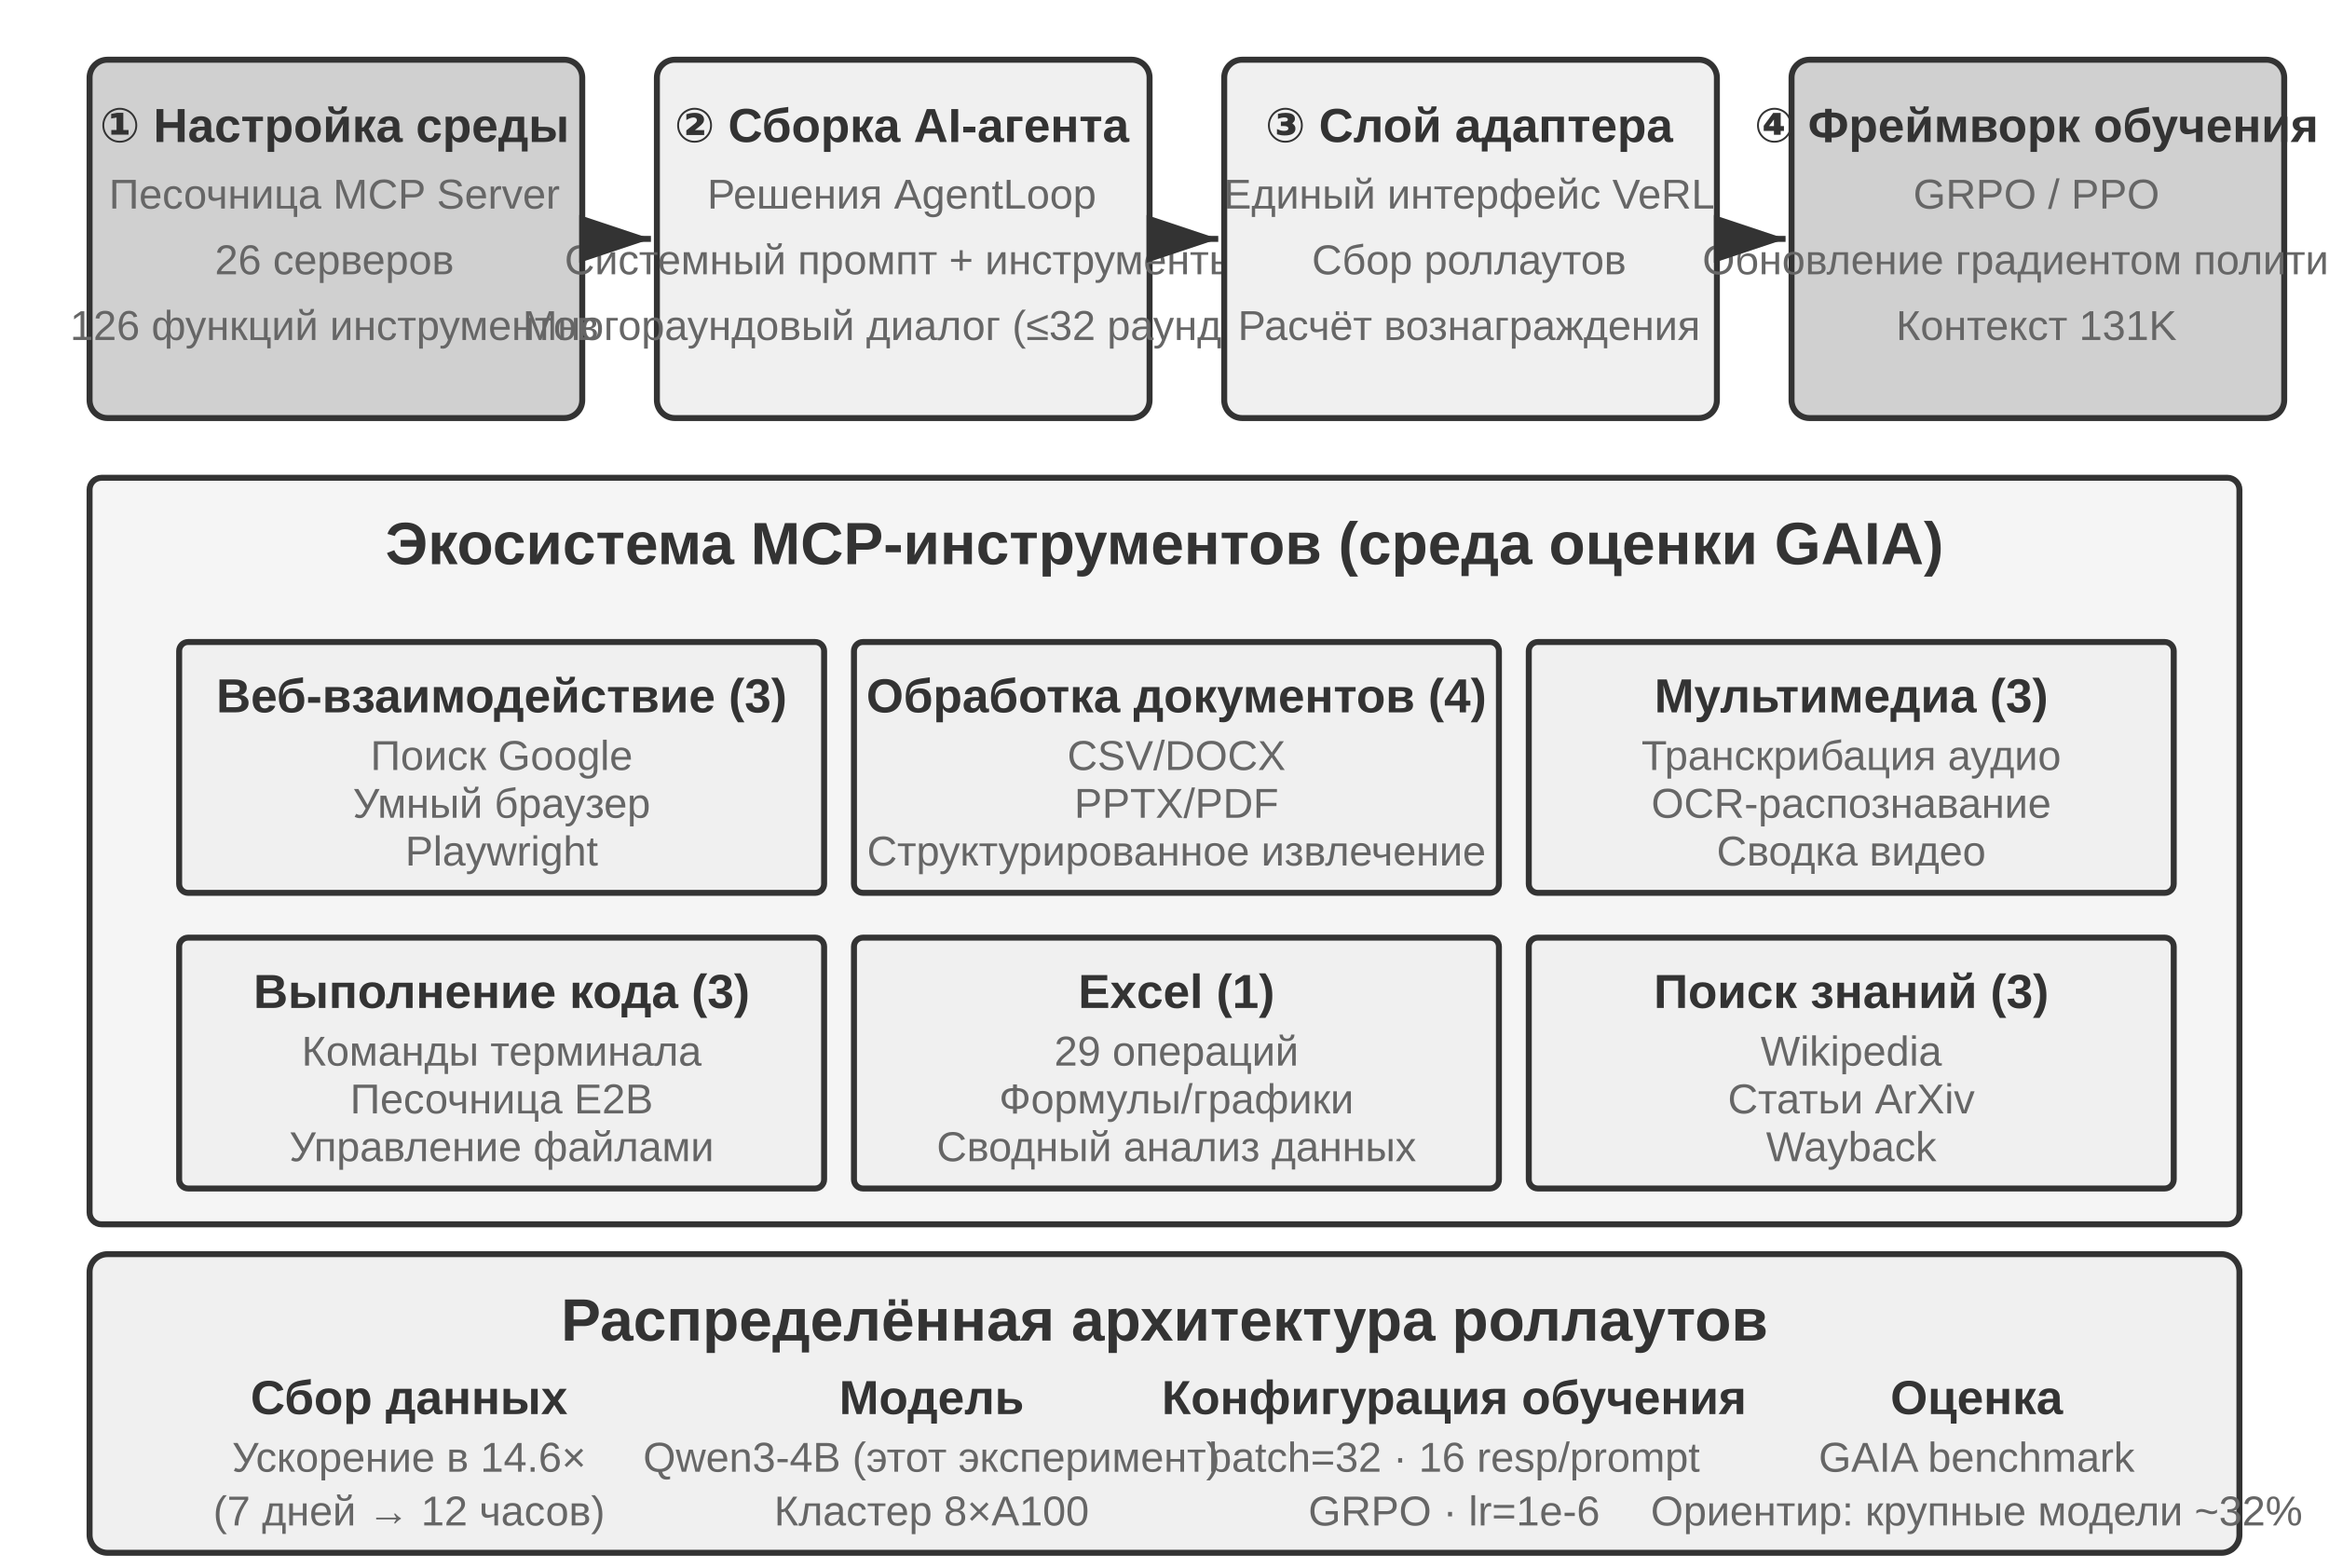
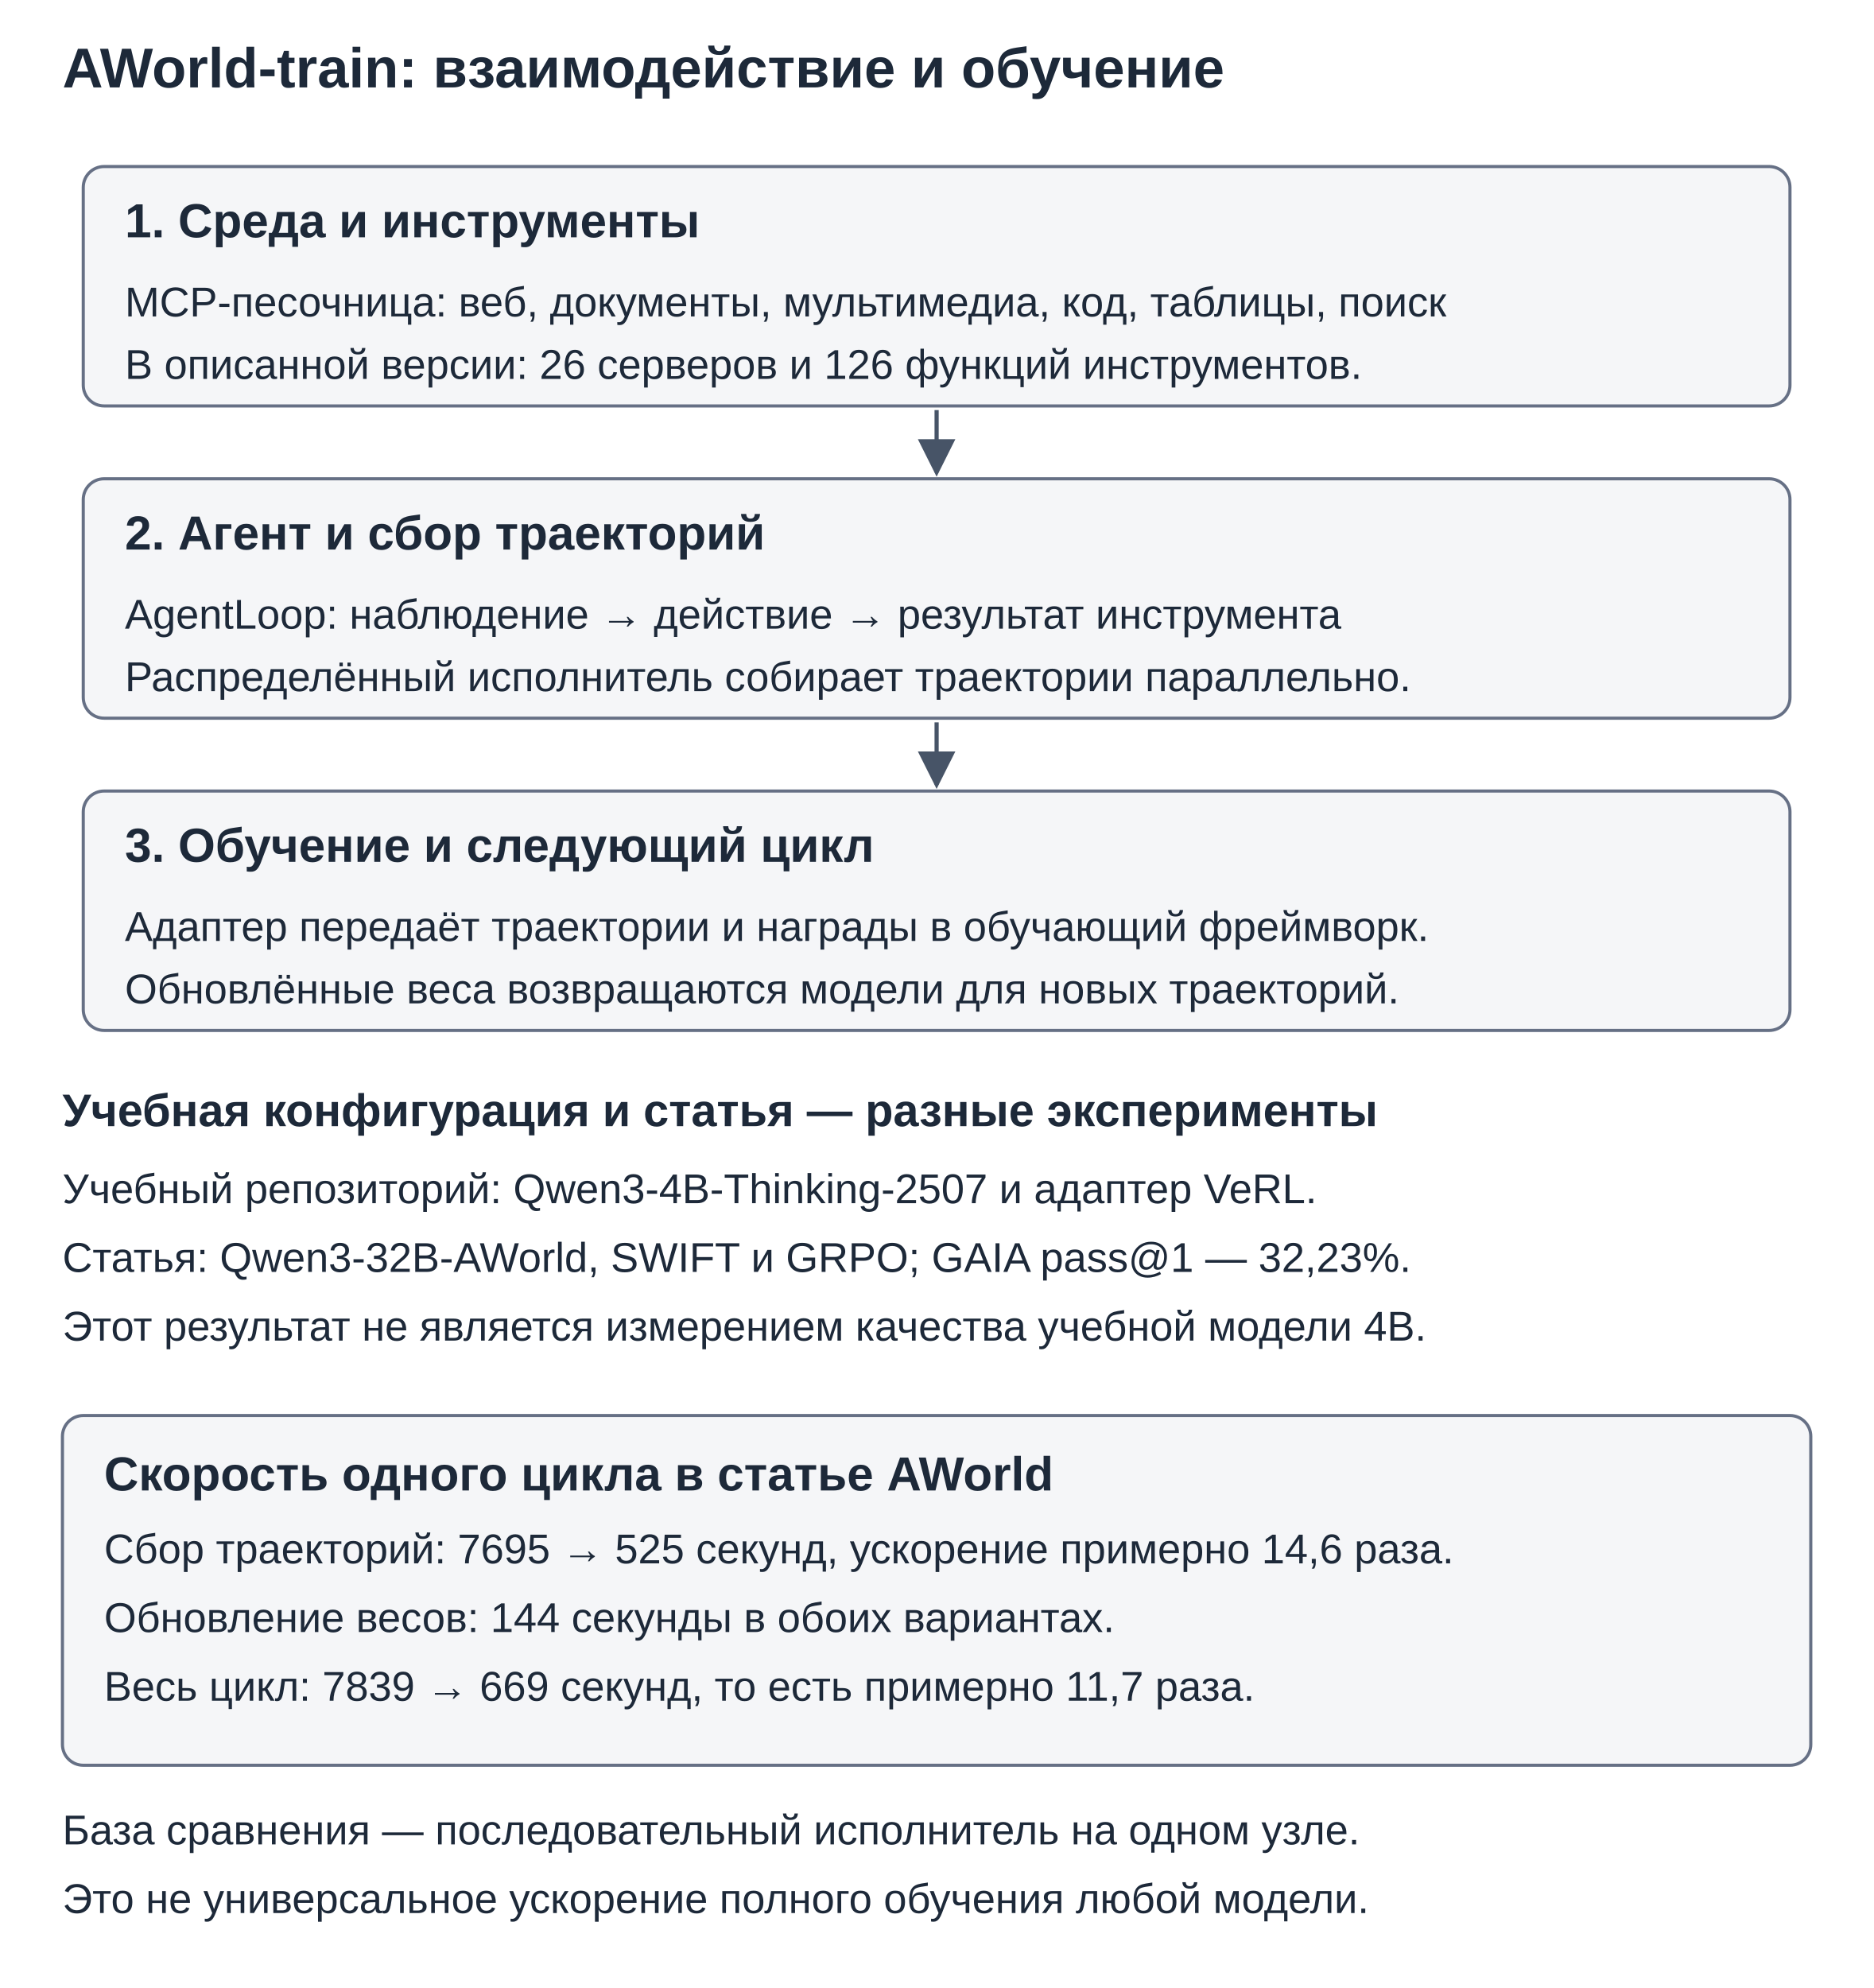
- <svg xmlns="http://www.w3.org/2000/svg" viewBox="0 40 780 525" width="780" height="525" style="background:#ffffff">
+ <svg xmlns="http://www.w3.org/2000/svg" width="900" height="955" viewBox="0 0 900 955" style="background:#fff">
  <defs>
-     <marker id="ah" markerWidth="12" markerHeight="8" refX="12" refY="4" orient="auto">
-       <polygon points="0 0, 12 4, 0 8" fill="#333333" />
-     </marker>
-     <marker id="ah-light" markerWidth="12" markerHeight="8" refX="12" refY="4" orient="auto">
-       <polygon points="0 0, 12 4, 0 8" fill="#999999" />
+     <marker id="a" markerWidth="9" markerHeight="9" refX="8" refY="4.5" orient="auto">
+       <path d="M0 0 L9 4.5 L0 9 Z" fill="#475467" />
    </marker>
  </defs>
-   <rect x="30" y="60" width="165" height="120" rx="6" fill="#d0d0d0" stroke="#333333" stroke-width="2" />
-   <text x="112" y="82" font-family="Arial, 'Helvetica Neue', Helvetica, 'PingFang SC', 'Microsoft YaHei', sans-serif" font-size="16" fill="#333333" text-anchor="middle" dominant-baseline="central" font-weight="bold" textLength="82.80" lengthAdjust="spacingAndGlyphs">① Настройка среды</text>
-   <text x="112" y="105" font-family="Arial, 'Helvetica Neue', Helvetica, 'PingFang SC', 'Microsoft YaHei', sans-serif" font-size="14" fill="#666666" text-anchor="middle" dominant-baseline="central" font-weight="normal" textLength="107.88" lengthAdjust="spacingAndGlyphs">Песочница MCP Server</text>
-   <text x="112" y="127" font-family="Arial, 'Helvetica Neue', Helvetica, 'PingFang SC', 'Microsoft YaHei', sans-serif" font-size="14" fill="#666666" text-anchor="middle" dominant-baseline="central" font-weight="normal" textLength="75.47" lengthAdjust="spacingAndGlyphs">26 серверов</text>
-   <text x="112" y="149" font-family="Arial, 'Helvetica Neue', Helvetica, 'PingFang SC', 'Microsoft YaHei', sans-serif" font-size="14" fill="#666666" text-anchor="middle" dominant-baseline="central" font-weight="normal" textLength="97.25" lengthAdjust="spacingAndGlyphs">126 функций инструментов</text>
-   <rect x="220" y="60" width="165" height="120" rx="6" fill="#f0f0f0" stroke="#333333" stroke-width="2" />
-   <text x="302" y="82" font-family="Arial, 'Helvetica Neue', Helvetica, 'PingFang SC', 'Microsoft YaHei', sans-serif" font-size="16" fill="#333333" text-anchor="middle" dominant-baseline="central" font-weight="bold" textLength="99.97" lengthAdjust="spacingAndGlyphs">② Сборка AI-агента</text>
-   <text x="302" y="105" font-family="Arial, 'Helvetica Neue', Helvetica, 'PingFang SC', 'Microsoft YaHei', sans-serif" font-size="14" fill="#666666" text-anchor="middle" dominant-baseline="central" font-weight="normal" textLength="99.63" lengthAdjust="spacingAndGlyphs">Решения AgentLoop</text>
-   <text x="302" y="127" font-family="Arial, 'Helvetica Neue', Helvetica, 'PingFang SC', 'Microsoft YaHei', sans-serif" font-size="14" fill="#666666" text-anchor="middle" dominant-baseline="central" font-weight="normal" textLength="99.97" lengthAdjust="spacingAndGlyphs">Системный промпт + инструменты</text>
-   <text x="302" y="149" font-family="Arial, 'Helvetica Neue', Helvetica, 'PingFang SC', 'Microsoft YaHei', sans-serif" font-size="14" fill="#666666" text-anchor="middle" dominant-baseline="central" font-weight="normal" textLength="106.48" lengthAdjust="spacingAndGlyphs">Многораундовый диалог (≤32 раундов)</text>
-   <rect x="410" y="60" width="165" height="120" rx="6" fill="#f0f0f0" stroke="#333333" stroke-width="2" />
-   <text x="492" y="82" font-family="Arial, 'Helvetica Neue', Helvetica, 'PingFang SC', 'Microsoft YaHei', sans-serif" font-size="16" fill="#333333" text-anchor="middle" dominant-baseline="central" font-weight="bold" textLength="82.80" lengthAdjust="spacingAndGlyphs">③ Слой адаптера</text>
-   <text x="492" y="105" font-family="Arial, 'Helvetica Neue', Helvetica, 'PingFang SC', 'Microsoft YaHei', sans-serif" font-size="14" fill="#666666" text-anchor="middle" dominant-baseline="central" font-weight="normal" textLength="93.63" lengthAdjust="spacingAndGlyphs">Единый интерфейс VeRL</text>
-   <text x="492" y="127" font-family="Arial, 'Helvetica Neue', Helvetica, 'PingFang SC', 'Microsoft YaHei', sans-serif" font-size="14" fill="#666666" text-anchor="middle" dominant-baseline="central" font-weight="normal" textLength="75.47" lengthAdjust="spacingAndGlyphs">Сбор роллаутов</text>
-   <text x="492" y="149" font-family="Arial, 'Helvetica Neue', Helvetica, 'PingFang SC', 'Microsoft YaHei', sans-serif" font-size="14" fill="#666666" text-anchor="middle" dominant-baseline="central" font-weight="normal" textLength="56.00" lengthAdjust="spacingAndGlyphs">Расчёт вознаграждения</text>
-   <rect x="600" y="60" width="165" height="120" rx="6" fill="#d0d0d0" stroke="#333333" stroke-width="2" />
-   <text x="682" y="82" font-family="Arial, 'Helvetica Neue', Helvetica, 'PingFang SC', 'Microsoft YaHei', sans-serif" font-size="16" fill="#333333" text-anchor="middle" dominant-baseline="central" font-weight="bold" textLength="82.80" lengthAdjust="spacingAndGlyphs">④ Фреймворк обучения</text>
-   <text x="682" y="105" font-family="Arial, 'Helvetica Neue', Helvetica, 'PingFang SC', 'Microsoft YaHei', sans-serif" font-size="14" fill="#666666" text-anchor="middle" dominant-baseline="central" font-weight="normal">GRPO / PPO</text>
-   <text x="682" y="127" font-family="Arial, 'Helvetica Neue', Helvetica, 'PingFang SC', 'Microsoft YaHei', sans-serif" font-size="14" fill="#666666" text-anchor="middle" dominant-baseline="central" font-weight="normal" textLength="84.00" lengthAdjust="spacingAndGlyphs">Обновление градиентом политики</text>
-   <text x="682" y="149" font-family="Arial, 'Helvetica Neue', Helvetica, 'PingFang SC', 'Microsoft YaHei', sans-serif" font-size="14" fill="#666666" text-anchor="middle" dominant-baseline="central" font-weight="normal" textLength="78.59" lengthAdjust="spacingAndGlyphs">Контекст 131K</text>
-   <line x1="197" y1="120" x2="218" y2="120" stroke="#333333" stroke-width="2" marker-end="url(#ah)" />
-   <line x1="387" y1="120" x2="408" y2="120" stroke="#333333" stroke-width="2" marker-end="url(#ah)" />
-   <line x1="577" y1="120" x2="598" y2="120" stroke="#333333" stroke-width="2" marker-end="url(#ah)" />
-   <rect x="30" y="200" width="720" height="250" rx="4" fill="#f5f5f5" stroke="#333333" stroke-width="2" />
-   <text x="390" y="222" font-family="Arial, 'Helvetica Neue', Helvetica, 'PingFang SC', 'Microsoft YaHei', sans-serif" font-size="20" fill="#333333" text-anchor="middle" dominant-baseline="central" font-weight="bold" textLength="304.45" lengthAdjust="spacingAndGlyphs">Экосистема MCP-инструментов (среда оценки GAIA)</text>
-   <rect x="60" y="255" width="216" height="84" rx="3" fill="#f0f0f0" stroke="#333333" stroke-width="2" />
-   <text x="168" y="273" font-family="Arial, 'Helvetica Neue', Helvetica, 'PingFang SC', 'Microsoft YaHei', sans-serif" font-size="16" fill="#333333" text-anchor="middle" dominant-baseline="central" font-weight="bold" textLength="93.94" lengthAdjust="spacingAndGlyphs">Веб-взаимодействие (3)</text>
-   <text x="168" y="293" font-family="Arial, 'Helvetica Neue', Helvetica, 'PingFang SC', 'Microsoft YaHei', sans-serif" font-size="14" fill="#666666" text-anchor="middle" dominant-baseline="central" font-weight="normal" textLength="77.05" lengthAdjust="spacingAndGlyphs">Поиск Google</text>
-   <text x="168" y="309" font-family="Arial, 'Helvetica Neue', Helvetica, 'PingFang SC', 'Microsoft YaHei', sans-serif" font-size="14" fill="#666666" text-anchor="middle" dominant-baseline="central" font-weight="normal" textLength="70.00" lengthAdjust="spacingAndGlyphs">Умный браузер</text>
-   <text x="168" y="325" font-family="Arial, 'Helvetica Neue', Helvetica, 'PingFang SC', 'Microsoft YaHei', sans-serif" font-size="14" fill="#666666" text-anchor="middle" dominant-baseline="central" font-weight="normal">Playwright</text>
-   <rect x="286" y="255" width="216" height="84" rx="3" fill="#f0f0f0" stroke="#333333" stroke-width="2" />
-   <text x="394" y="273" font-family="Arial, 'Helvetica Neue', Helvetica, 'PingFang SC', 'Microsoft YaHei', sans-serif" font-size="16" fill="#333333" text-anchor="middle" dominant-baseline="central" font-weight="bold" textLength="88.00" lengthAdjust="spacingAndGlyphs">Обработка документов (4)</text>
-   <text x="394" y="293" font-family="Arial, 'Helvetica Neue', Helvetica, 'PingFang SC', 'Microsoft YaHei', sans-serif" font-size="14" fill="#666666" text-anchor="middle" dominant-baseline="central" font-weight="normal">CSV/DOCX</text>
-   <text x="394" y="309" font-family="Arial, 'Helvetica Neue', Helvetica, 'PingFang SC', 'Microsoft YaHei', sans-serif" font-size="14" fill="#666666" text-anchor="middle" dominant-baseline="central" font-weight="normal">PPTX/PDF</text>
-   <text x="394" y="325" font-family="Arial, 'Helvetica Neue', Helvetica, 'PingFang SC', 'Microsoft YaHei', sans-serif" font-size="14" fill="#666666" text-anchor="middle" dominant-baseline="central" font-weight="normal" textLength="70.00" lengthAdjust="spacingAndGlyphs">Структурированное извлечение</text>
-   <rect x="512" y="255" width="216" height="84" rx="3" fill="#f0f0f0" stroke="#333333" stroke-width="2" />
-   <text x="620" y="273" font-family="Arial, 'Helvetica Neue', Helvetica, 'PingFang SC', 'Microsoft YaHei', sans-serif" font-size="16" fill="#333333" text-anchor="middle" dominant-baseline="central" font-weight="bold" textLength="72.00" lengthAdjust="spacingAndGlyphs">Мультимедиа (3)</text>
-   <text x="620" y="293" font-family="Arial, 'Helvetica Neue', Helvetica, 'PingFang SC', 'Microsoft YaHei', sans-serif" font-size="14" fill="#666666" text-anchor="middle" dominant-baseline="central" font-weight="normal" textLength="56.00" lengthAdjust="spacingAndGlyphs">Транскрибация аудио</text>
-   <text x="620" y="309" font-family="Arial, 'Helvetica Neue', Helvetica, 'PingFang SC', 'Microsoft YaHei', sans-serif" font-size="14" fill="#666666" text-anchor="middle" dominant-baseline="central" font-weight="normal" textLength="63.00" lengthAdjust="spacingAndGlyphs">OCR-распознавание</text>
-   <text x="620" y="325" font-family="Arial, 'Helvetica Neue', Helvetica, 'PingFang SC', 'Microsoft YaHei', sans-serif" font-size="14" fill="#666666" text-anchor="middle" dominant-baseline="central" font-weight="normal" textLength="56.00" lengthAdjust="spacingAndGlyphs">Сводка видео</text>
-   <rect x="60" y="354" width="216" height="84" rx="3" fill="#f0f0f0" stroke="#333333" stroke-width="2" />
-   <text x="168" y="372" font-family="Arial, 'Helvetica Neue', Helvetica, 'PingFang SC', 'Microsoft YaHei', sans-serif" font-size="16" fill="#333333" text-anchor="middle" dominant-baseline="central" font-weight="bold" textLength="88.00" lengthAdjust="spacingAndGlyphs">Выполнение кода (3)</text>
-   <text x="168" y="392" font-family="Arial, 'Helvetica Neue', Helvetica, 'PingFang SC', 'Microsoft YaHei', sans-serif" font-size="14" fill="#666666" text-anchor="middle" dominant-baseline="central" font-weight="normal" textLength="56.00" lengthAdjust="spacingAndGlyphs">Команды терминала</text>
-   <text x="168" y="408" font-family="Arial, 'Helvetica Neue', Helvetica, 'PingFang SC', 'Microsoft YaHei', sans-serif" font-size="14" fill="#666666" text-anchor="middle" dominant-baseline="central" font-weight="normal" textLength="58.36" lengthAdjust="spacingAndGlyphs">Песочница E2B</text>
-   <text x="168" y="424" font-family="Arial, 'Helvetica Neue', Helvetica, 'PingFang SC', 'Microsoft YaHei', sans-serif" font-size="14" fill="#666666" text-anchor="middle" dominant-baseline="central" font-weight="normal" textLength="56.00" lengthAdjust="spacingAndGlyphs">Управление файлами</text>
-   <rect x="286" y="354" width="216" height="84" rx="3" fill="#f0f0f0" stroke="#333333" stroke-width="2" />
-   <text x="394" y="372" font-family="Arial, 'Helvetica Neue', Helvetica, 'PingFang SC', 'Microsoft YaHei', sans-serif" font-size="16" fill="#333333" text-anchor="middle" dominant-baseline="central" font-weight="bold">Excel (1)</text>
-   <text x="394" y="392" font-family="Arial, 'Helvetica Neue', Helvetica, 'PingFang SC', 'Microsoft YaHei', sans-serif" font-size="14" fill="#666666" text-anchor="middle" dominant-baseline="central" font-weight="normal" textLength="61.47" lengthAdjust="spacingAndGlyphs">29 операций</text>
-   <text x="394" y="408" font-family="Arial, 'Helvetica Neue', Helvetica, 'PingFang SC', 'Microsoft YaHei', sans-serif" font-size="14" fill="#666666" text-anchor="middle" dominant-baseline="central" font-weight="normal" textLength="59.89" lengthAdjust="spacingAndGlyphs">Формулы/графики</text>
-   <text x="394" y="424" font-family="Arial, 'Helvetica Neue', Helvetica, 'PingFang SC', 'Microsoft YaHei', sans-serif" font-size="14" fill="#666666" text-anchor="middle" dominant-baseline="central" font-weight="normal" textLength="56.00" lengthAdjust="spacingAndGlyphs">Сводный анализ данных</text>
-   <rect x="512" y="354" width="216" height="84" rx="3" fill="#f0f0f0" stroke="#333333" stroke-width="2" />
-   <text x="620" y="372" font-family="Arial, 'Helvetica Neue', Helvetica, 'PingFang SC', 'Microsoft YaHei', sans-serif" font-size="16" fill="#333333" text-anchor="middle" dominant-baseline="central" font-weight="bold" textLength="88.00" lengthAdjust="spacingAndGlyphs">Поиск знаний (3)</text>
-   <text x="620" y="392" font-family="Arial, 'Helvetica Neue', Helvetica, 'PingFang SC', 'Microsoft YaHei', sans-serif" font-size="14" fill="#666666" text-anchor="middle" dominant-baseline="central" font-weight="normal">Wikipedia</text>
-   <text x="620" y="408" font-family="Arial, 'Helvetica Neue', Helvetica, 'PingFang SC', 'Microsoft YaHei', sans-serif" font-size="14" fill="#666666" text-anchor="middle" dominant-baseline="central" font-weight="normal" textLength="65.34" lengthAdjust="spacingAndGlyphs">Статьи ArXiv</text>
-   <text x="620" y="424" font-family="Arial, 'Helvetica Neue', Helvetica, 'PingFang SC', 'Microsoft YaHei', sans-serif" font-size="14" fill="#666666" text-anchor="middle" dominant-baseline="central" font-weight="normal">Wayback</text>
-   <rect x="30" y="460" width="720" height="100" rx="6" fill="#f0f0f0" stroke="#333333" stroke-width="2" />
-   <text x="390" y="482" font-family="Arial, 'Helvetica Neue', Helvetica, 'PingFang SC', 'Microsoft YaHei', sans-serif" font-size="20" fill="#333333" text-anchor="middle" dominant-baseline="central" font-weight="bold" textLength="179.98" lengthAdjust="spacingAndGlyphs">Распределённая архитектура роллаутов</text>
-   <text x="137" y="508" font-family="Arial, 'Helvetica Neue', Helvetica, 'PingFang SC', 'Microsoft YaHei', sans-serif" font-size="16" fill="#333333" text-anchor="middle" dominant-baseline="central" font-weight="bold" textLength="64.00" lengthAdjust="spacingAndGlyphs">Сбор данных</text>
-   <text x="137" y="528" font-family="Arial, 'Helvetica Neue', Helvetica, 'PingFang SC', 'Microsoft YaHei', sans-serif" font-size="14" fill="#666666" text-anchor="middle" dominant-baseline="central" font-weight="normal" textLength="67.33" lengthAdjust="spacingAndGlyphs">Ускорение в 14.6×</text>
-   <text x="137" y="546" font-family="Arial, 'Helvetica Neue', Helvetica, 'PingFang SC', 'Microsoft YaHei', sans-serif" font-size="14" fill="#666666" text-anchor="middle" dominant-baseline="central" font-weight="normal" textLength="88.69" lengthAdjust="spacingAndGlyphs">(7 дней → 12 часов)</text>
-   <text x="312" y="508" font-family="Arial, 'Helvetica Neue', Helvetica, 'PingFang SC', 'Microsoft YaHei', sans-serif" font-size="16" fill="#333333" text-anchor="middle" dominant-baseline="central" font-weight="bold" textLength="32.00" lengthAdjust="spacingAndGlyphs">Модель</text>
-   <text x="312" y="528" font-family="Arial, 'Helvetica Neue', Helvetica, 'PingFang SC', 'Microsoft YaHei', sans-serif" font-size="14" fill="#666666" text-anchor="middle" dominant-baseline="central" font-weight="normal" textLength="136.16" lengthAdjust="spacingAndGlyphs">Qwen3-4B (этот эксперимент)</text>
-   <text x="312" y="546" font-family="Arial, 'Helvetica Neue', Helvetica, 'PingFang SC', 'Microsoft YaHei', sans-serif" font-size="14" fill="#666666" text-anchor="middle" dominant-baseline="central" font-weight="normal" textLength="80.56" lengthAdjust="spacingAndGlyphs">Кластер 8×A100</text>
-   <text x="487" y="508" font-family="Arial, 'Helvetica Neue', Helvetica, 'PingFang SC', 'Microsoft YaHei', sans-serif" font-size="16" fill="#333333" text-anchor="middle" dominant-baseline="central" font-weight="bold" textLength="64.00" lengthAdjust="spacingAndGlyphs">Конфигурация обучения</text>
-   <text x="487" y="528" font-family="Arial, 'Helvetica Neue', Helvetica, 'PingFang SC', 'Microsoft YaHei', sans-serif" font-size="14" fill="#666666" text-anchor="middle" dominant-baseline="central" font-weight="normal">batch=32 · 16 resp/prompt</text>
-   <text x="487" y="546" font-family="Arial, 'Helvetica Neue', Helvetica, 'PingFang SC', 'Microsoft YaHei', sans-serif" font-size="14" fill="#666666" text-anchor="middle" dominant-baseline="central" font-weight="normal">GRPO · lr=1e-6</text>
-   <text x="662" y="508" font-family="Arial, 'Helvetica Neue', Helvetica, 'PingFang SC', 'Microsoft YaHei', sans-serif" font-size="16" fill="#333333" text-anchor="middle" dominant-baseline="central" font-weight="bold" textLength="32.00" lengthAdjust="spacingAndGlyphs">Оценка</text>
-   <text x="662" y="528" font-family="Arial, 'Helvetica Neue', Helvetica, 'PingFang SC', 'Microsoft YaHei', sans-serif" font-size="14" fill="#666666" text-anchor="middle" dominant-baseline="central" font-weight="normal">GAIA benchmark</text>
-   <text x="662" y="546" font-family="Arial, 'Helvetica Neue', Helvetica, 'PingFang SC', 'Microsoft YaHei', sans-serif" font-size="14" fill="#666666" text-anchor="middle" dominant-baseline="central" font-weight="normal" textLength="123.70" lengthAdjust="spacingAndGlyphs">Ориентир: крупные модели ~32%</text>
+   <g font-family="Arial, sans-serif" fill="#1d2939">
+     <text x="30" y="42" font-size="27" font-weight="bold">AWorld-train: взаимодействие и обучение</text>
+     <rect x="40" y="80" width="820" height="115" rx="10" fill="#f5f6f8" stroke="#667085" stroke-width="1.5" />
+     <text x="60" y="114" font-size="23" font-weight="bold">1. Среда и инструменты</text>
+     <text x="60" y="152" font-size="20">MCP-песочница: веб, документы, мультимедиа, код, таблицы, поиск</text>
+     <text x="60" y="182" font-size="20">В описанной версии: 26 серверов и 126 функций инструментов.</text>
+     <path d="M450 197 L450 227" fill="none" stroke="#475467" stroke-width="2" marker-end="url(#a)" />
+     <rect x="40" y="230" width="820" height="115" rx="10" fill="#f5f6f8" stroke="#667085" stroke-width="1.5" />
+     <text x="60" y="264" font-size="23" font-weight="bold">2. Агент и сбор траекторий</text>
+     <text x="60" y="302" font-size="20">AgentLoop: наблюдение → действие → результат инструмента</text>
+     <text x="60" y="332" font-size="20">Распределённый исполнитель собирает траектории параллельно.</text>
+     <path d="M450 347 L450 377" fill="none" stroke="#475467" stroke-width="2" marker-end="url(#a)" />
+     <rect x="40" y="380" width="820" height="115" rx="10" fill="#f5f6f8" stroke="#667085" stroke-width="1.5" />
+     <text x="60" y="414" font-size="23" font-weight="bold">3. Обучение и следующий цикл</text>
+     <text x="60" y="452" font-size="20">Адаптер передаёт траектории и награды в обучающий фреймворк.</text>
+     <text x="60" y="482" font-size="20">Обновлённые веса возвращаются модели для новых траекторий.</text>
+     <text x="30" y="541" font-size="22" font-weight="bold">Учебная конфигурация и статья — разные эксперименты</text>
+     <text x="30" y="578" font-size="20">Учебный репозиторий: Qwen3-4B-Thinking-2507 и адаптер VeRL.</text>
+     <text x="30" y="611" font-size="20">Статья: Qwen3-32B-AWorld, SWIFT и GRPO; GAIA pass@1 — 32,23%.</text>
+     <text x="30" y="644" font-size="20">Этот результат не является измерением качества учебной модели 4B.</text>
+     <rect x="30" y="680" width="840" height="168" rx="10" fill="#f5f6f8" stroke="#667085" stroke-width="1.5" />
+     <text x="50" y="716" font-size="23" font-weight="bold">Скорость одного цикла в статье AWorld</text>
+     <text x="50" y="751" font-size="20">Сбор траекторий: 7695 → 525 секунд, ускорение примерно 14,6 раза.</text>
+     <text x="50" y="784" font-size="20">Обновление весов: 144 секунды в обоих вариантах.</text>
+     <text x="50" y="817" font-size="20">Весь цикл: 7839 → 669 секунд, то есть примерно 11,7 раза.</text>
+     <text x="30" y="886" font-size="20">База сравнения — последовательный исполнитель на одном узле.</text>
+     <text x="30" y="919" font-size="20">Это не универсальное ускорение полного обучения любой модели.</text>
+   </g>
</svg>
